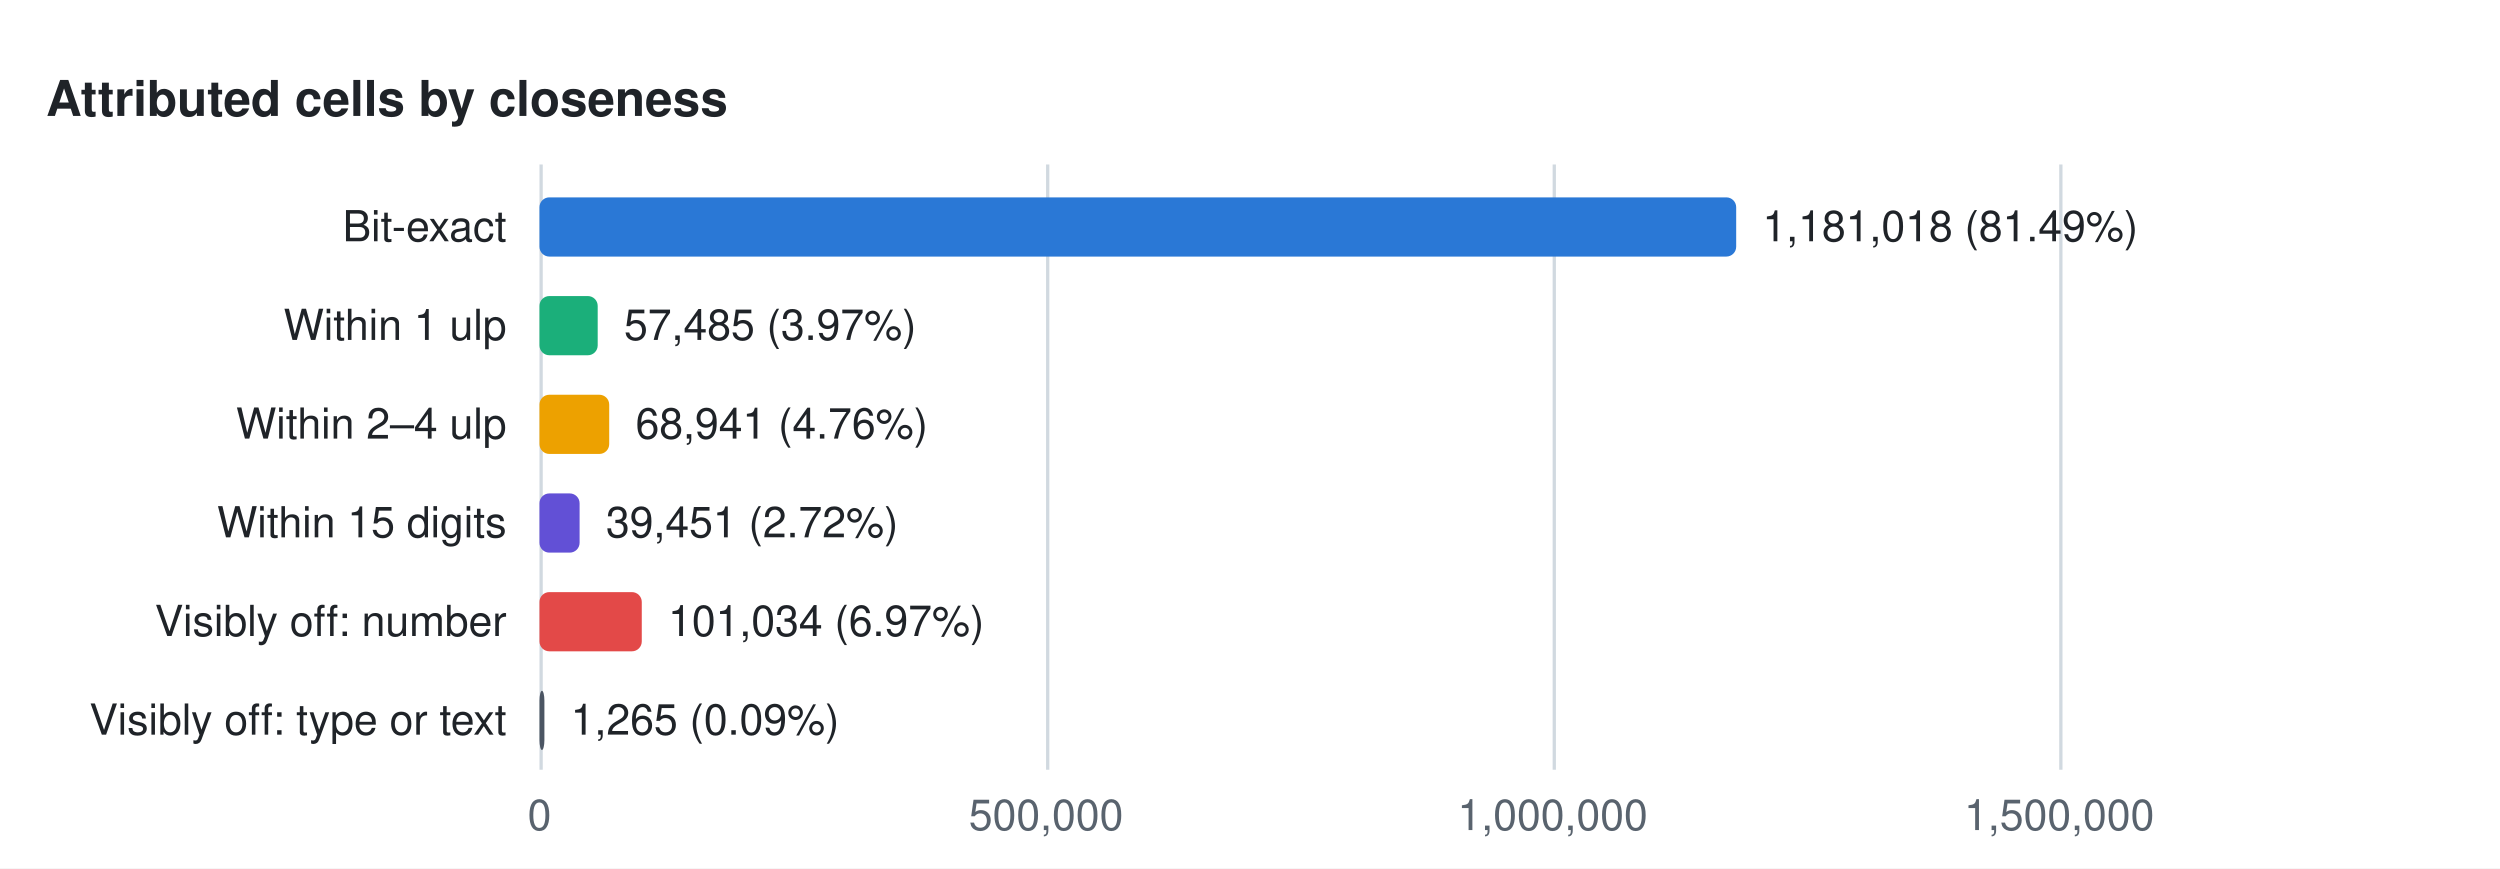
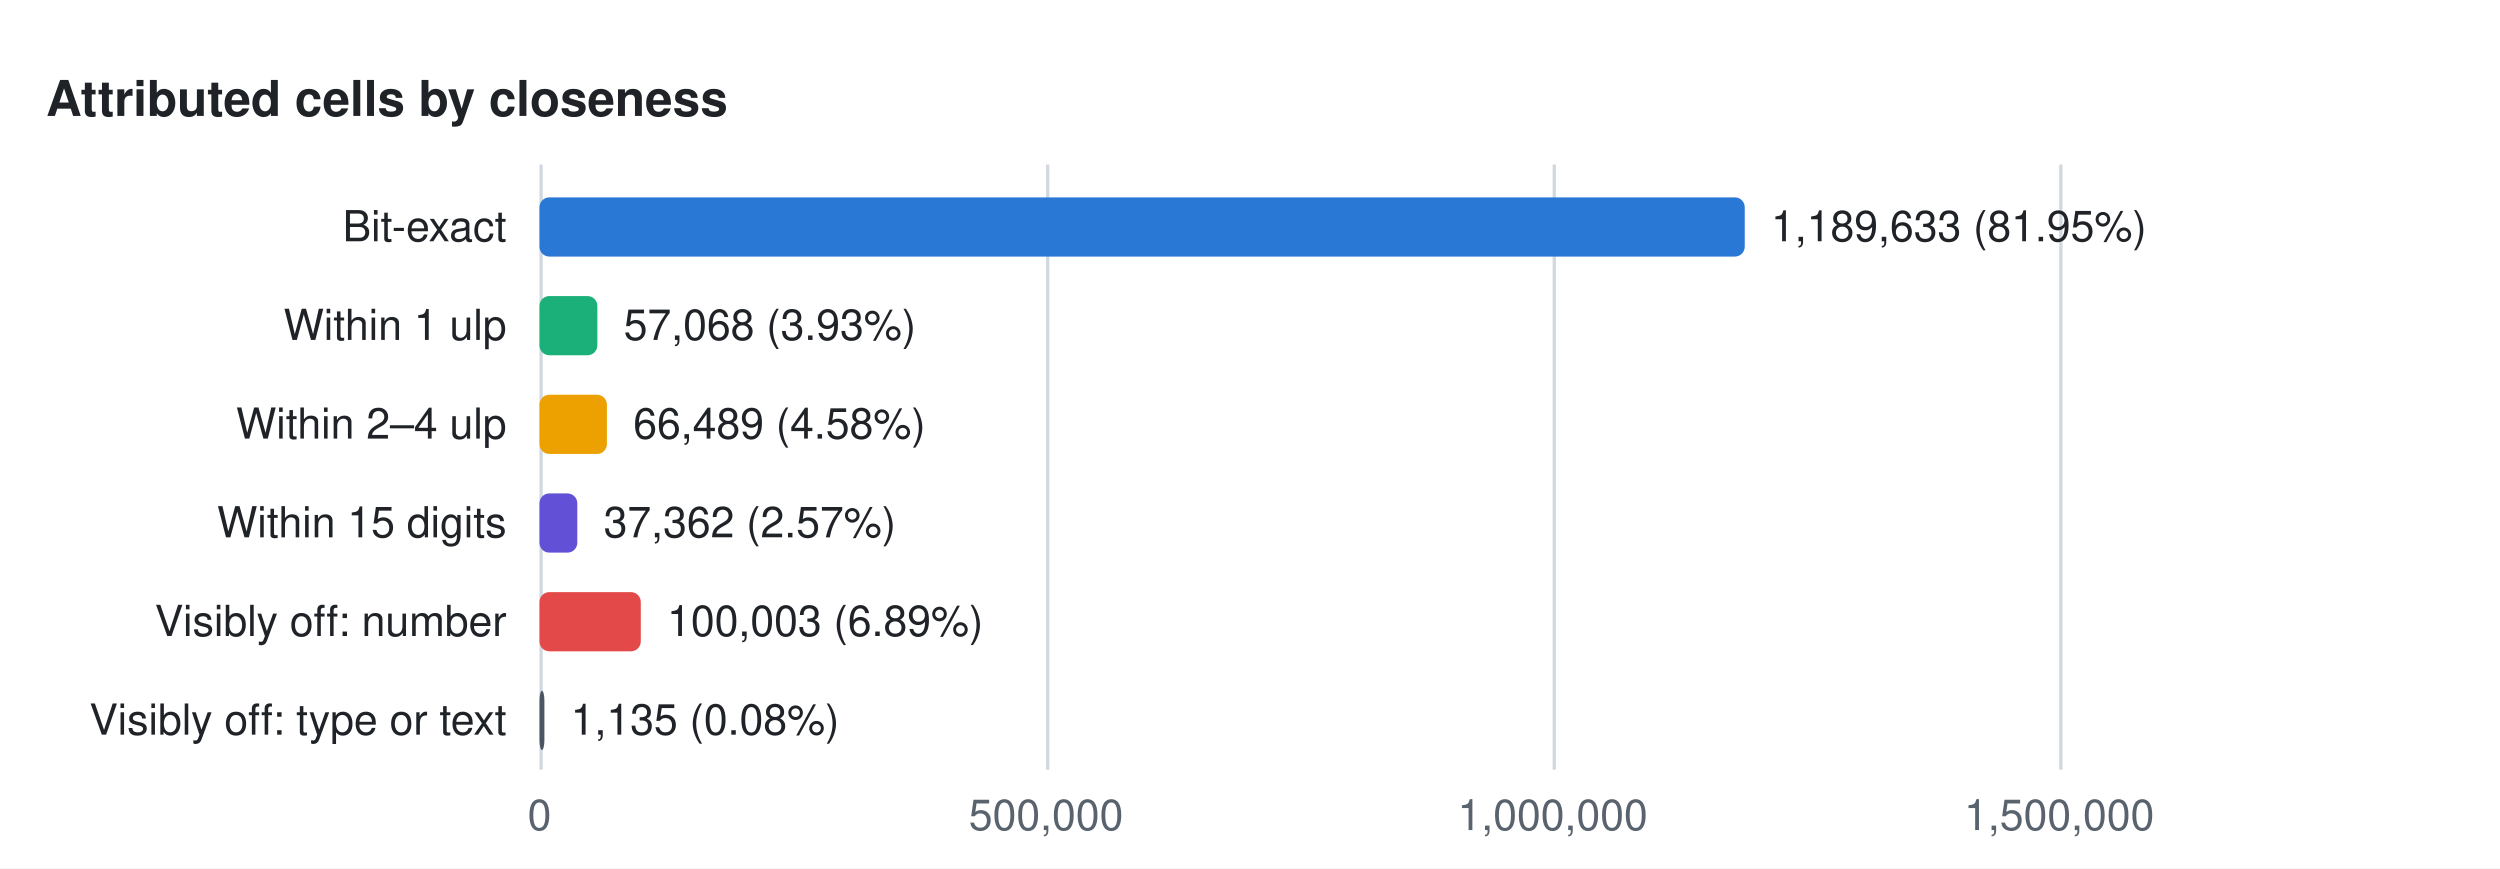
<svg xmlns="http://www.w3.org/2000/svg" width="760" height="264" viewBox="0 0 760 264" role="img" aria-labelledby="t d">
  <style>text{font-family:system-ui,-apple-system,'Segoe UI',Helvetica,Arial,sans-serif;font-size:13px}.title{font-size:15px;font-weight:600}.num{font-variant-numeric:tabular-nums}.bg{fill:#ffffff}.ink{fill:#1f2328}.muted{fill:#59636e}.grid{fill:#d1d9e0}.b-pass{fill:#2a78d6}.b-ulp1{fill:#1baf7a}.b-ulp4{fill:#eda100}.b-digits15{fill:#6250d6}.b-visible_numeric{fill:#e34948}.b-visible_other{fill:#4b5563}.in-pass{fill:#000000}.in-ulp1{fill:#000000}.in-ulp4{fill:#000000}.in-digits15{fill:#ffffff}.in-visible_numeric{fill:#000000}.in-visible_other{fill:#ffffff}@media (prefers-color-scheme: dark){.bg{fill:#0d1117}.ink{fill:#f0f6fc}.muted{fill:#9198a1}.grid{fill:#3d444d}.b-pass{fill:#3987e5}.b-ulp1{fill:#199e70}.b-ulp4{fill:#c98500}.b-digits15{fill:#9085e9}.b-visible_numeric{fill:#e66767}.b-visible_other{fill:#9ca3af}.in-pass{fill:#000000}.in-ulp1{fill:#000000}.in-ulp4{fill:#000000}.in-digits15{fill:#000000}.in-visible_numeric{fill:#000000}.in-visible_other{fill:#000000}}</style>
  <rect class="bg" fill="#ffffff" x="0" y="0" width="760" height="264" />
  <g transform="translate(14,14)">
    <text x="0.0" y="16.0" class="ink title" fill="#1f2328" text-anchor="start" dominant-baseline="middle">Attributed cells by closeness</text>
    <rect class="grid" fill="#d1d9e0" x="150.0" y="36" width="1" height="184" />
    <text x="150.0" y="234.0" class="muted num" fill="#59636e" text-anchor="middle" dominant-baseline="middle">0</text>
    <rect class="grid" fill="#d1d9e0" x="304.0" y="36" width="1" height="184" />
    <text x="304.0" y="234.0" class="muted num" fill="#59636e" text-anchor="middle" dominant-baseline="middle">500,000</text>
    <rect class="grid" fill="#d1d9e0" x="458.0" y="36" width="1" height="184" />
    <text x="458.0" y="234.0" class="muted num" fill="#59636e" text-anchor="middle" dominant-baseline="middle">1,000,000</text>
    <rect class="grid" fill="#d1d9e0" x="612.0" y="36" width="1" height="184" />
    <text x="612.0" y="234.0" class="muted num" fill="#59636e" text-anchor="middle" dominant-baseline="middle">1,500,000</text>
    <text x="140.0" y="55.0" class="ink" fill="#1f2328" text-anchor="end" dominant-baseline="middle">Bit-exact</text>
-     <rect class="b-pass" fill="#2a78d6" x="150.0" y="46.0" width="363.8" height="18" rx="3" />
-     <text x="521.8" y="55.0" class="ink num" fill="#1f2328" text-anchor="start" dominant-baseline="middle">1,181,018 (81.49%)</text>
+     <rect class="b-pass" fill="#2a78d6" x="150.0" y="46.0" width="366.4" height="18" rx="3" />
+     <text x="524.4" y="55.0" class="ink num" fill="#1f2328" text-anchor="start" dominant-baseline="middle">1,189,633 (81.95%)</text>
    <text x="140.0" y="85.0" class="ink" fill="#1f2328" text-anchor="end" dominant-baseline="middle">Within 1 ulp</text>
-     <rect class="b-ulp1" fill="#1baf7a" x="150.0" y="76.0" width="17.7" height="18" rx="3" />
-     <text x="175.7" y="85.0" class="ink num" fill="#1f2328" text-anchor="start" dominant-baseline="middle">57,485 (3.97%)</text>
+     <rect class="b-ulp1" fill="#1baf7a" x="150.0" y="76.0" width="17.6" height="18" rx="3" />
+     <text x="175.6" y="85.0" class="ink num" fill="#1f2328" text-anchor="start" dominant-baseline="middle">57,068 (3.93%)</text>
    <text x="140.0" y="115.0" class="ink" fill="#1f2328" text-anchor="end" dominant-baseline="middle">Within 2–4 ulp</text>
-     <rect class="b-ulp4" fill="#eda100" x="150.0" y="106.0" width="21.2" height="18" rx="3" />
-     <text x="179.2" y="115.0" class="ink num" fill="#1f2328" text-anchor="start" dominant-baseline="middle">68,941 (4.76%)</text>
+     <rect class="b-ulp4" fill="#eda100" x="150.0" y="106.0" width="20.5" height="18" rx="3" />
+     <text x="178.5" y="115.0" class="ink num" fill="#1f2328" text-anchor="start" dominant-baseline="middle">66,489 (4.58%)</text>
    <text x="140.0" y="145.0" class="ink" fill="#1f2328" text-anchor="end" dominant-baseline="middle">Within 15 digits</text>
-     <rect class="b-digits15" fill="#6250d6" x="150.0" y="136.0" width="12.2" height="18" rx="3" />
-     <text x="170.2" y="145.0" class="ink num" fill="#1f2328" text-anchor="start" dominant-baseline="middle">39,451 (2.72%)</text>
+     <rect class="b-digits15" fill="#6250d6" x="150.0" y="136.0" width="11.5" height="18" rx="3" />
+     <text x="169.5" y="145.0" class="ink num" fill="#1f2328" text-anchor="start" dominant-baseline="middle">37,362 (2.57%)</text>
    <text x="140.0" y="175.0" class="ink" fill="#1f2328" text-anchor="end" dominant-baseline="middle">Visibly off: number</text>
-     <rect class="b-visible_numeric" fill="#e34948" x="150.0" y="166.0" width="31.1" height="18" rx="3" />
-     <text x="189.1" y="175.0" class="ink num" fill="#1f2328" text-anchor="start" dominant-baseline="middle">101,034 (6.97%)</text>
+     <rect class="b-visible_numeric" fill="#e34948" x="150.0" y="166.0" width="30.8" height="18" rx="3" />
+     <text x="188.8" y="175.0" class="ink num" fill="#1f2328" text-anchor="start" dominant-baseline="middle">100,003 (6.89%)</text>
    <text x="140.0" y="205.0" class="ink" fill="#1f2328" text-anchor="end" dominant-baseline="middle">Visibly off: type or text</text>
    <rect class="b-visible_other" fill="#4b5563" x="150.0" y="196.0" width="1.5" height="18" rx="3" />
-     <text x="159.5" y="205.0" class="ink num" fill="#1f2328" text-anchor="start" dominant-baseline="middle">1,265 (0.09%)</text>
+     <text x="159.5" y="205.0" class="ink num" fill="#1f2328" text-anchor="start" dominant-baseline="middle">1,135 (0.08%)</text>
  </g>
</svg>
